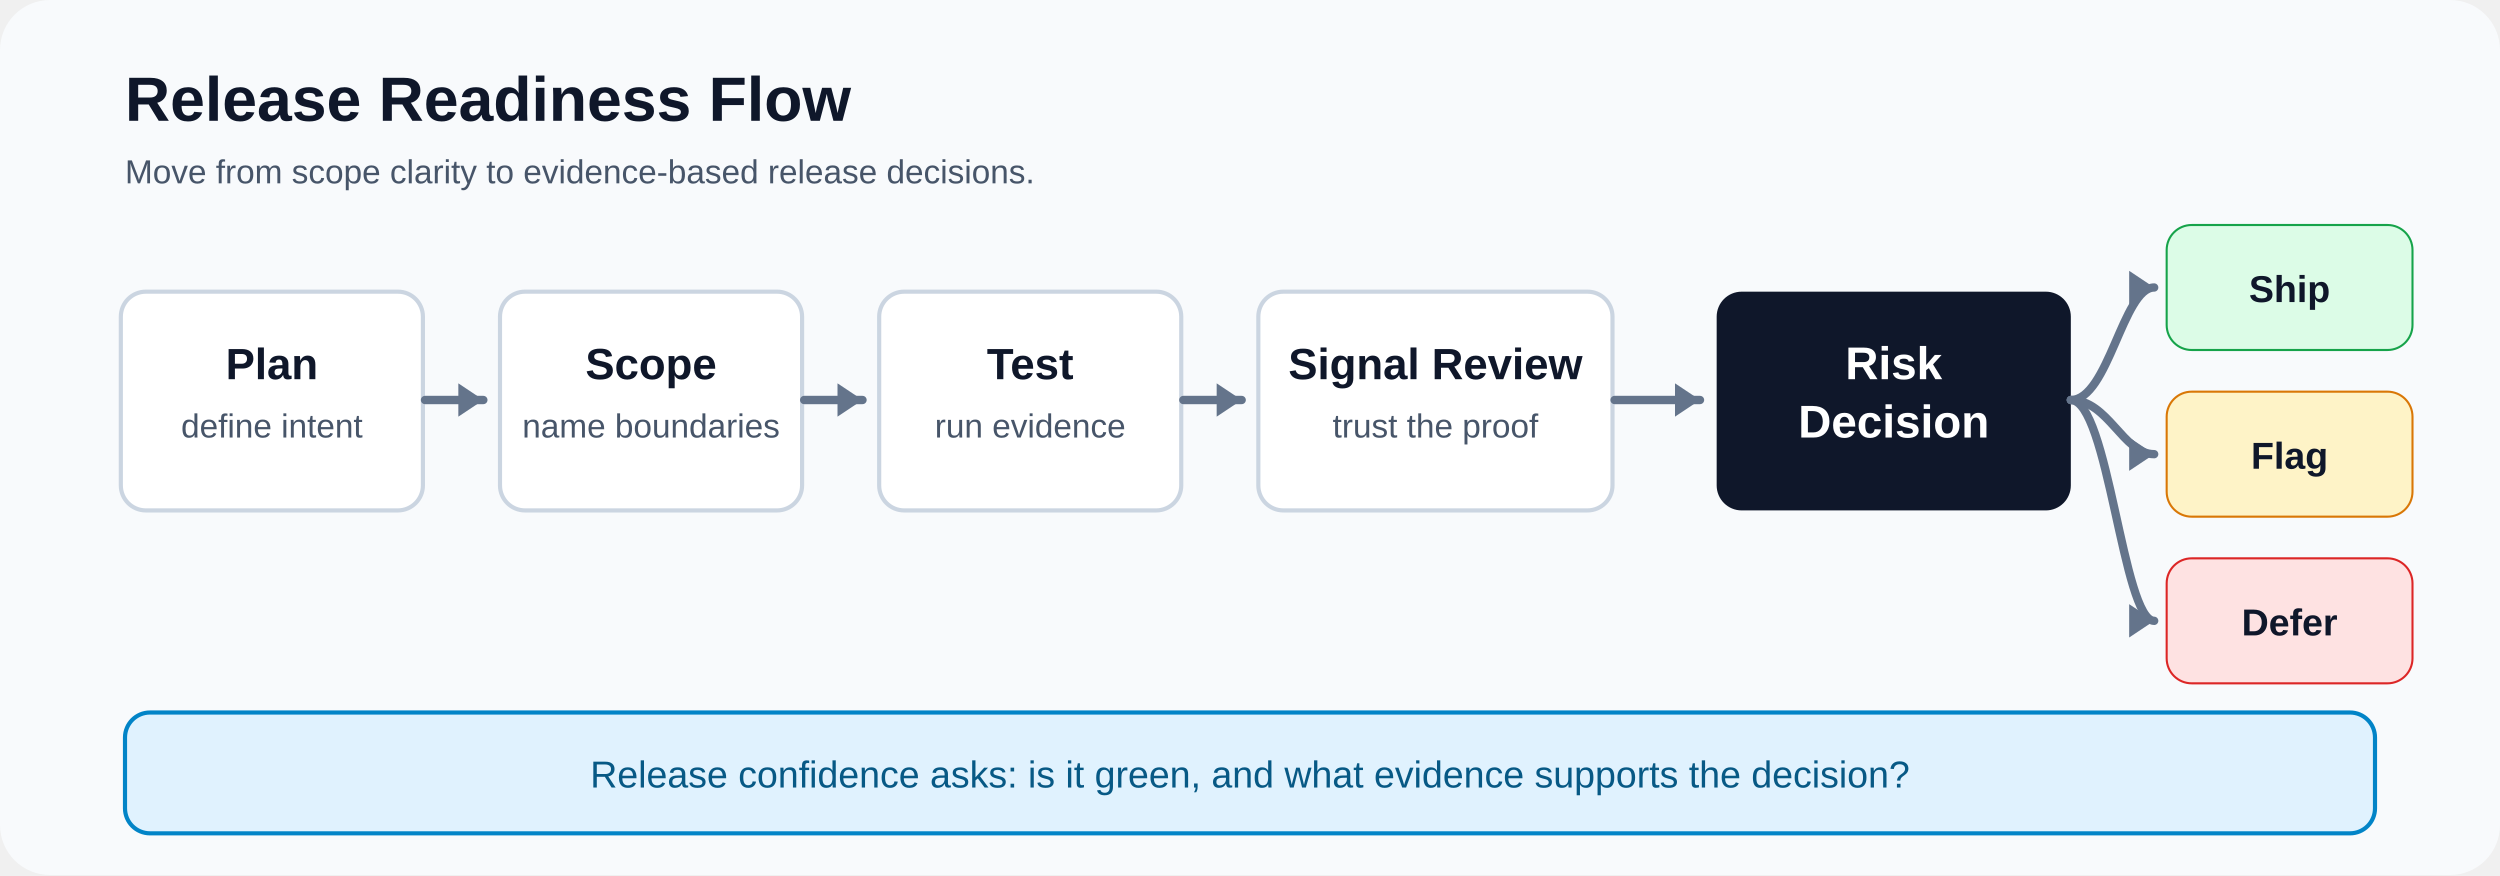
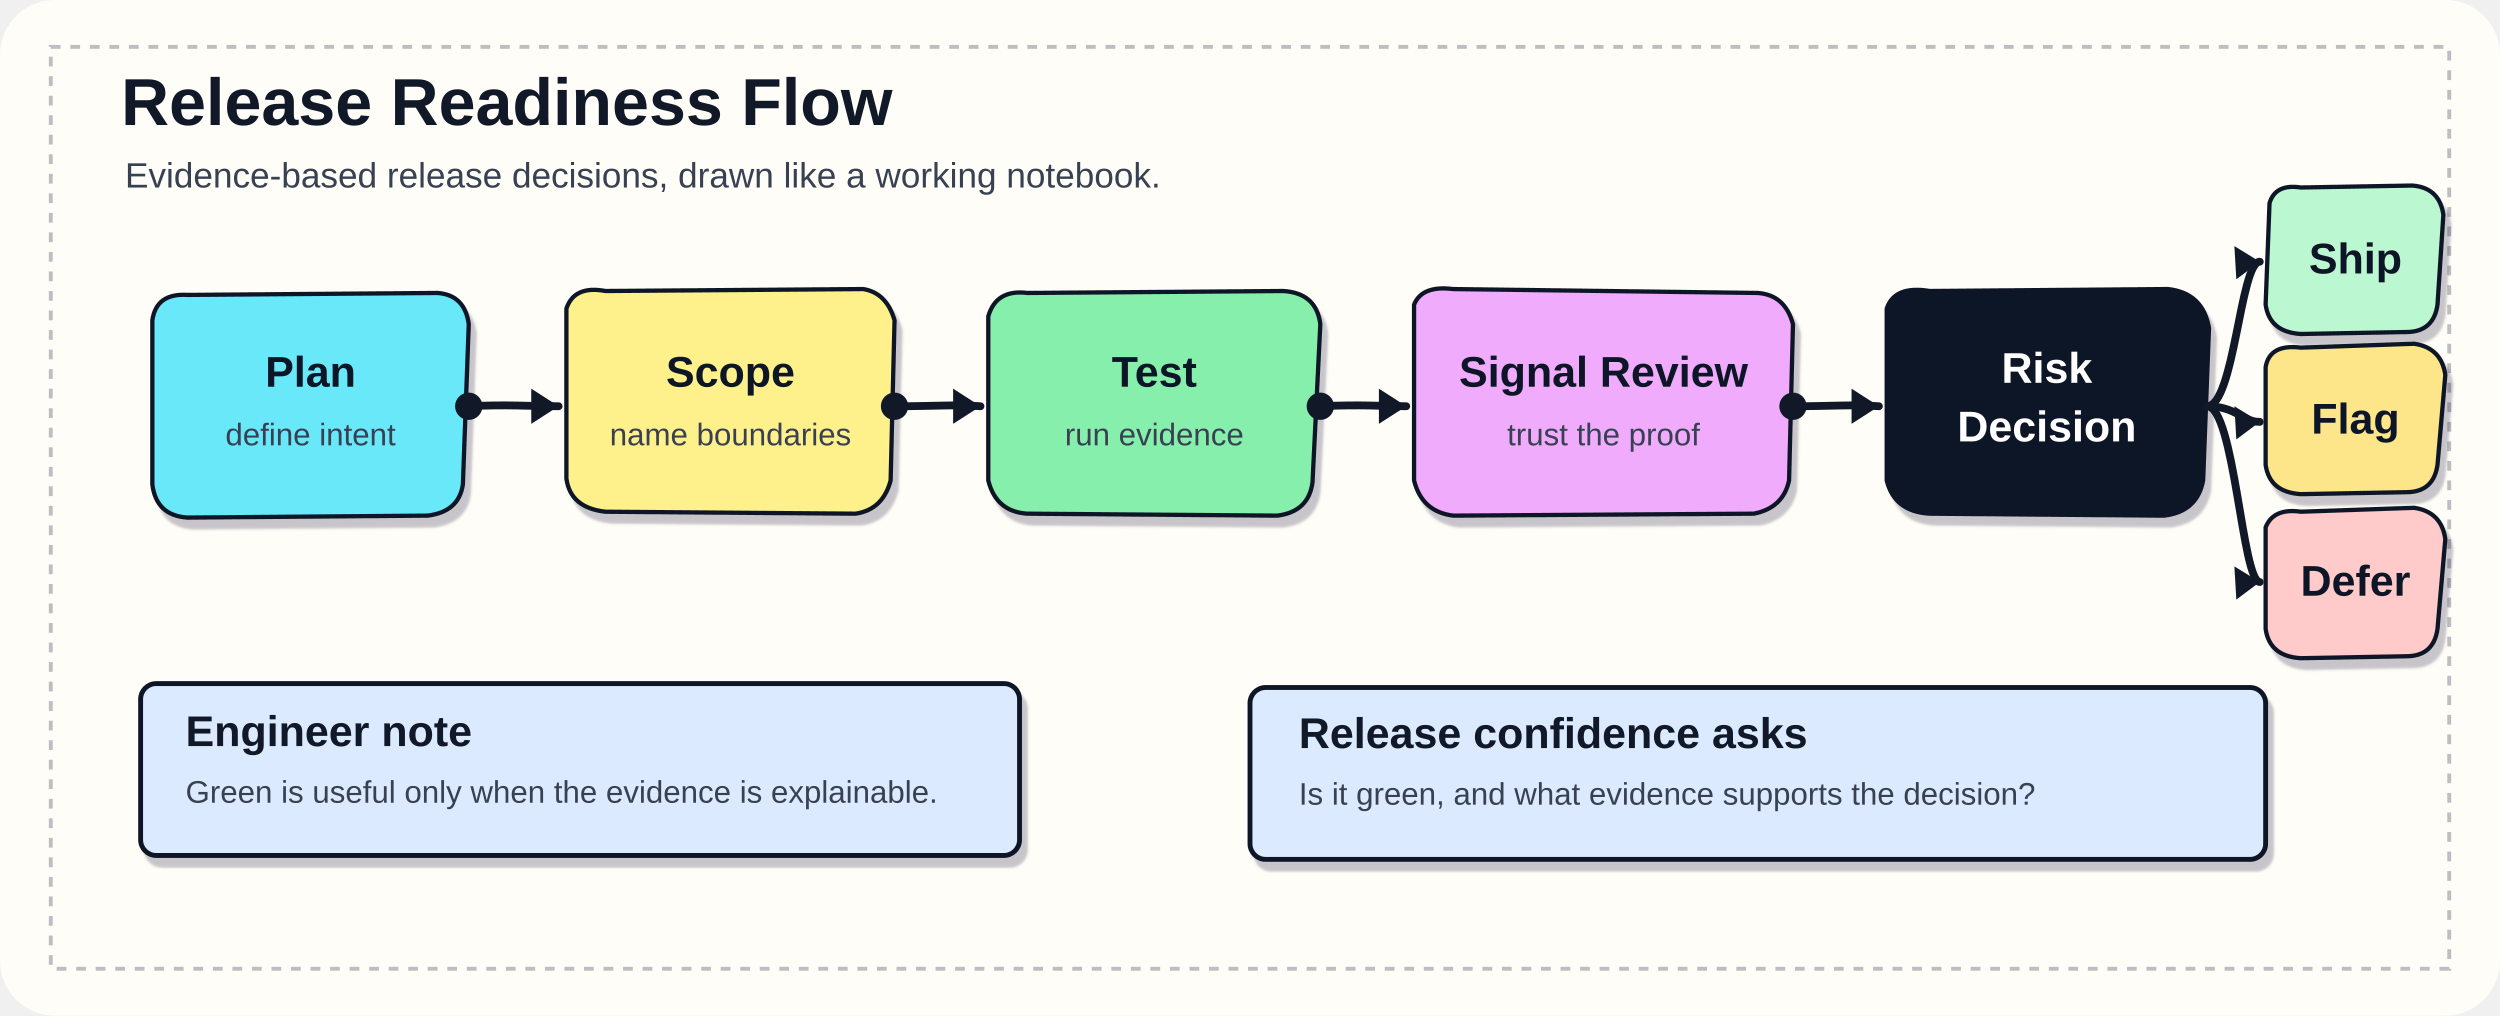
- <svg xmlns="http://www.w3.org/2000/svg" width="1200" height="420" viewBox="0 0 1200 420" role="img" aria-labelledby="title desc">
+ <svg xmlns="http://www.w3.org/2000/svg" width="1280" height="520" viewBox="0 0 1280 520" role="img" aria-labelledby="title desc">
  <defs>
+     <filter id="paperShadow" x="-8%" y="-8%" width="116%" height="116%">
+       <feDropShadow dx="3" dy="5" stdDeviation="0.8" flood-color="#111827" flood-opacity="0.22" />
+     </filter>
+     <filter id="wobble">
+       <feTurbulence type="fractalNoise" baseFrequency="0.018" numOctaves="1" seed="8" />
+       <feDisplacementMap in="SourceGraphic" scale="1.2" />
+     </filter>
    <style>
-       .bg { fill: #f8fafc; }
-       .card { fill: #ffffff; stroke: #cbd5e1; stroke-width: 2; }
-       .gate { fill: #0f172a; }
-       .gateText { fill: #ffffff; font: 700 22px Arial, sans-serif; }
-       .label { fill: #0f172a; font: 700 21px Arial, sans-serif; }
-       .small { fill: #475569; font: 16px Arial, sans-serif; }
-       .line { stroke: #64748b; stroke-width: 4; fill: none; stroke-linecap: round; }
-       .arrow { fill: #64748b; }
-       .ship { fill: #dcfce7; stroke: #16a34a; }
-       .flag { fill: #fef3c7; stroke: #d97706; }
-       .defer { fill: #fee2e2; stroke: #dc2626; }
-       .outcomeText { fill: #0f172a; font: 700 18px Arial, sans-serif; }
+       .paper { fill: #fffdf7; }
+       .title { fill: #111827; font: 800 34px "Comic Sans MS", "Marker Felt", Arial, sans-serif; letter-spacing: 0; }
+       .subtitle { fill: #374151; font: 18px "Comic Sans MS", "Marker Felt", Arial, sans-serif; }
+       .cardText { fill: #111827; font: 800 22px "Comic Sans MS", "Marker Felt", Arial, sans-serif; }
+       .small { fill: #374151; font: 16px "Comic Sans MS", "Marker Felt", Arial, sans-serif; }
+       .tiny { fill: #4b5563; font: 13px "Comic Sans MS", "Marker Felt", Arial, sans-serif; }
+       .ink { stroke: #111827; stroke-width: 4; fill: none; stroke-linecap: round; stroke-linejoin: round; }
+       .thinInk { stroke: #111827; stroke-width: 2.2; fill: none; stroke-linecap: round; stroke-linejoin: round; }
+       .dash { stroke: #6b7280; stroke-width: 2; stroke-dasharray: 5 5; fill: none; }
+       .dot { fill: #111827; }
+       .arrow { fill: #111827; }
+       .plan { fill: #67e8f9; }
+       .scope { fill: #fef08a; }
+       .test { fill: #86efac; }
+       .signal { fill: #f0abfc; }
+       .risk { fill: #111827; }
+       .ship { fill: #bbf7d0; }
+       .flag { fill: #fde68a; }
+       .defer { fill: #fecaca; }
+       .note { fill: #dbeafe; stroke: #111827; stroke-width: 2.5; }
+       .riskText { fill: #ffffff; font: 800 22px "Comic Sans MS", "Marker Felt", Arial, sans-serif; }
    </style>
  </defs>
-   <rect class="bg" width="1200" height="420" rx="24" />
-   <text x="60" y="58" class="label" style="font-size:30px">Release Readiness Flow</text>
-   <text x="60" y="88" class="small">Move from scope clarity to evidence-based release decisions.</text>
-   <g transform="translate(58 140)">
-     <rect class="card" x="0" y="0" width="145" height="105" rx="12" />
-     <text class="label" x="72.5" y="42" text-anchor="middle">Plan</text>
-     <text class="small" x="72.5" y="70" text-anchor="middle">define intent</text>
+   <rect class="paper" width="1280" height="520" rx="28" />
+   <path class="dash" d="M26 24 H1254 V496 H26 Z" opacity="0.45" />
+   <text x="62" y="64" class="title">Release Readiness Flow</text>
+   <text x="64" y="96" class="subtitle">Evidence-based release decisions, drawn like a working notebook.</text>
+   <g filter="url(#paperShadow)">
+     <path class="plan" d="M78 164 Q80 150 96 151 L224 150 Q238 151 240 166 L237 248 Q235 262 219 264 L96 265 Q80 264 78 248 Z" filter="url(#wobble)" />
+     <path class="thinInk" d="M78 164 Q80 150 96 151 L224 150 Q238 151 240 166 L237 248 Q235 262 219 264 L96 265 Q80 264 78 248 Z" />
+     <text x="159" y="198" class="cardText" text-anchor="middle">Plan</text>
+     <text x="159" y="228" class="small" text-anchor="middle">define intent</text>
+     <path class="scope" d="M290 158 Q294 146 310 149 L442 148 Q454 150 458 164 L456 246 Q452 261 438 263 L310 262 Q292 260 290 245 Z" filter="url(#wobble)" />
+     <path class="thinInk" d="M290 158 Q294 146 310 149 L442 148 Q454 150 458 164 L456 246 Q452 261 438 263 L310 262 Q292 260 290 245 Z" />
+     <text x="374" y="198" class="cardText" text-anchor="middle">Scope</text>
+     <text x="374" y="228" class="small" text-anchor="middle">name boundaries</text>
+     <path class="test" d="M506 162 Q510 148 526 150 L657 149 Q674 150 676 166 L672 247 Q670 262 654 264 L526 263 Q510 262 506 246 Z" filter="url(#wobble)" />
+     <path class="thinInk" d="M506 162 Q510 148 526 150 L657 149 Q674 150 676 166 L672 247 Q670 262 654 264 L526 263 Q510 262 506 246 Z" />
+     <text x="591" y="198" class="cardText" text-anchor="middle">Test</text>
+     <text x="591" y="228" class="small" text-anchor="middle">run evidence</text>
+     <path class="signal" d="M724 156 Q728 146 744 148 L900 150 Q914 151 918 166 L916 246 Q913 260 898 263 L744 264 Q728 262 724 246 Z" filter="url(#wobble)" />
+     <path class="thinInk" d="M724 156 Q728 146 744 148 L900 150 Q914 151 918 166 L916 246 Q913 260 898 263 L744 264 Q728 262 724 246 Z" />
+     <text x="821" y="198" class="cardText" text-anchor="middle">Signal Review</text>
+     <text x="821" y="228" class="small" text-anchor="middle">trust the proof</text>
+     <path class="risk" d="M966 158 Q970 146 988 149 L1110 148 Q1128 150 1131 168 L1128 246 Q1125 262 1108 264 L988 263 Q970 262 966 246 Z" filter="url(#wobble)" />
+     <path class="thinInk" d="M966 158 Q970 146 988 149 L1110 148 Q1128 150 1131 168 L1128 246 Q1125 262 1108 264 L988 263 Q970 262 966 246 Z" />
+     <text x="1048" y="196" class="riskText" text-anchor="middle">Risk</text>
+     <text x="1048" y="226" class="riskText" text-anchor="middle">Decision</text>
  </g>
-   <g transform="translate(240 140)">
-     <rect class="card" x="0" y="0" width="145" height="105" rx="12" />
-     <text class="label" x="72.5" y="42" text-anchor="middle">Scope</text>
-     <text class="small" x="72.5" y="70" text-anchor="middle">name boundaries</text>
+   <path class="ink" d="M240 208 C260 207 270 208 286 208" />
+   <polygon class="arrow" points="286,208 272,199 272,217" />
+   <path class="ink" d="M458 208 C480 208 490 207 502 208" />
+   <polygon class="arrow" points="502,208 488,199 488,217" />
+   <path class="ink" d="M676 208 C697 207 708 208 720 208" />
+   <polygon class="arrow" points="720,208 706,199 706,217" />
+   <path class="ink" d="M918 208 C938 208 949 207 962 208" />
+   <polygon class="arrow" points="962,208 948,199 948,217" />
+   <circle class="dot" cx="240" cy="208" r="7" />
+   <circle class="dot" cx="458" cy="208" r="7" />
+   <circle class="dot" cx="676" cy="208" r="7" />
+   <circle class="dot" cx="918" cy="208" r="7" />
+   <g filter="url(#paperShadow)">
+     <path class="ship" d="M1162 104 Q1165 94 1178 96 L1235 95 Q1249 96 1251 110 L1248 156 Q1246 170 1232 170 L1178 171 Q1162 170 1160 156 Z" />
+     <path class="thinInk" d="M1162 104 Q1165 94 1178 96 L1235 95 Q1249 96 1251 110 L1248 156 Q1246 170 1232 170 L1178 171 Q1162 170 1160 156 Z" />
+     <text x="1206" y="140" class="cardText" text-anchor="middle">Ship</text>
+     <path class="flag" d="M1160 188 Q1162 176 1178 178 L1236 176 Q1250 178 1252 192 L1248 238 Q1246 252 1232 252 L1178 253 Q1162 252 1160 238 Z" />
+     <path class="thinInk" d="M1160 188 Q1162 176 1178 178 L1236 176 Q1250 178 1252 192 L1248 238 Q1246 252 1232 252 L1178 253 Q1162 252 1160 238 Z" />
+     <text x="1206" y="222" class="cardText" text-anchor="middle">Flag</text>
+     <path class="defer" d="M1160 270 Q1164 260 1178 262 L1236 260 Q1250 262 1252 276 L1248 322 Q1246 336 1232 336 L1178 337 Q1162 336 1160 322 Z" />
+     <path class="thinInk" d="M1160 270 Q1164 260 1178 262 L1236 260 Q1250 262 1252 276 L1248 322 Q1246 336 1232 336 L1178 337 Q1162 336 1160 322 Z" />
+     <text x="1206" y="305" class="cardText" text-anchor="middle">Defer</text>
  </g>
-   <g transform="translate(422 140)">
-     <rect class="card" x="0" y="0" width="145" height="105" rx="12" />
-     <text class="label" x="72.5" y="42" text-anchor="middle">Test</text>
-     <text class="small" x="72.5" y="70" text-anchor="middle">run evidence</text>
-   </g>
-   <g transform="translate(604 140)">
-     <rect class="card" x="0" y="0" width="170" height="105" rx="12" />
-     <text class="label" x="85" y="42" text-anchor="middle">Signal Review</text>
-     <text class="small" x="85" y="70" text-anchor="middle">trust the proof</text>
-   </g>
-   <g transform="translate(824 140)">
-     <rect class="gate" x="0" y="0" width="170" height="105" rx="12" />
-     <text class="gateText" x="85" y="42" text-anchor="middle">Risk</text>
-     <text class="gateText" x="85" y="70" text-anchor="middle">Decision</text>
+   <path class="ink" d="M1130 208 C1144 208 1147 134 1157 134" />
+   <polygon class="arrow" points="1157,134 1144,126 1145,143" />
+   <path class="ink" d="M1130 208 C1145 208 1148 216 1157 216" />
+   <polygon class="arrow" points="1157,216 1144,208 1145,225" />
+   <path class="ink" d="M1130 208 C1144 208 1148 298 1157 298" />
+   <polygon class="arrow" points="1157,298 1144,290 1145,307" />
+   <g>
+     <rect x="72" y="350" width="450" height="88" class="note" rx="8" filter="url(#paperShadow)" />
+     <text x="95" y="382" class="cardText">Engineer note</text>
+     <text x="95" y="411" class="small">Green is useful only when the evidence is explainable.</text>
  </g>
  <g>
-     <path class="line" d="M204 192 H232" />
-     <polygon class="arrow" points="232,192 220,184 220,200" />
-     <path class="line" d="M386 192 H414" />
-     <polygon class="arrow" points="414,192 402,184 402,200" />
-     <path class="line" d="M568 192 H596" />
-     <polygon class="arrow" points="596,192 584,184 584,200" />
-     <path class="line" d="M775 192 H816" />
-     <polygon class="arrow" points="816,192 804,184 804,200" />
-   </g>
-   <g transform="translate(1040 108)">
-     <rect class="ship" x="0" y="0" width="118" height="60" rx="12" />
-     <text class="outcomeText" x="59" y="37" text-anchor="middle">Ship</text>
-     <rect class="flag" x="0" y="80" width="118" height="60" rx="12" />
-     <text class="outcomeText" x="59" y="117" text-anchor="middle">Flag</text>
-     <rect class="defer" x="0" y="160" width="118" height="60" rx="12" />
-     <text class="outcomeText" x="59" y="197" text-anchor="middle">Defer</text>
-   </g>
-   <path class="line" d="M994 192 C1012 192 1019 138 1034 138" />
-   <polygon class="arrow" points="1034,138 1022,130 1022,146" />
-   <path class="line" d="M994 192 C1012 192 1019 218 1034 218" />
-   <polygon class="arrow" points="1034,218 1022,210 1022,226" />
-   <path class="line" d="M994 192 C1012 192 1019 298 1034 298" />
-   <polygon class="arrow" points="1034,298 1022,290 1022,306" />
-   <g transform="translate(60 342)">
-     <rect x="0" y="0" width="1080" height="58" rx="12" fill="#e0f2fe" stroke="#0284c7" stroke-width="2" />
-     <text x="540" y="36" text-anchor="middle" class="small" style="font-size:18px; fill:#075985">Release confidence asks: is it green, and what evidence supports the decision?</text>
+     <rect x="640" y="352" width="520" height="88" class="note" rx="8" filter="url(#paperShadow)" />
+     <text x="665" y="383" class="cardText">Release confidence asks</text>
+     <text x="665" y="412" class="small">Is it green, and what evidence supports the decision?</text>
  </g>
</svg>
